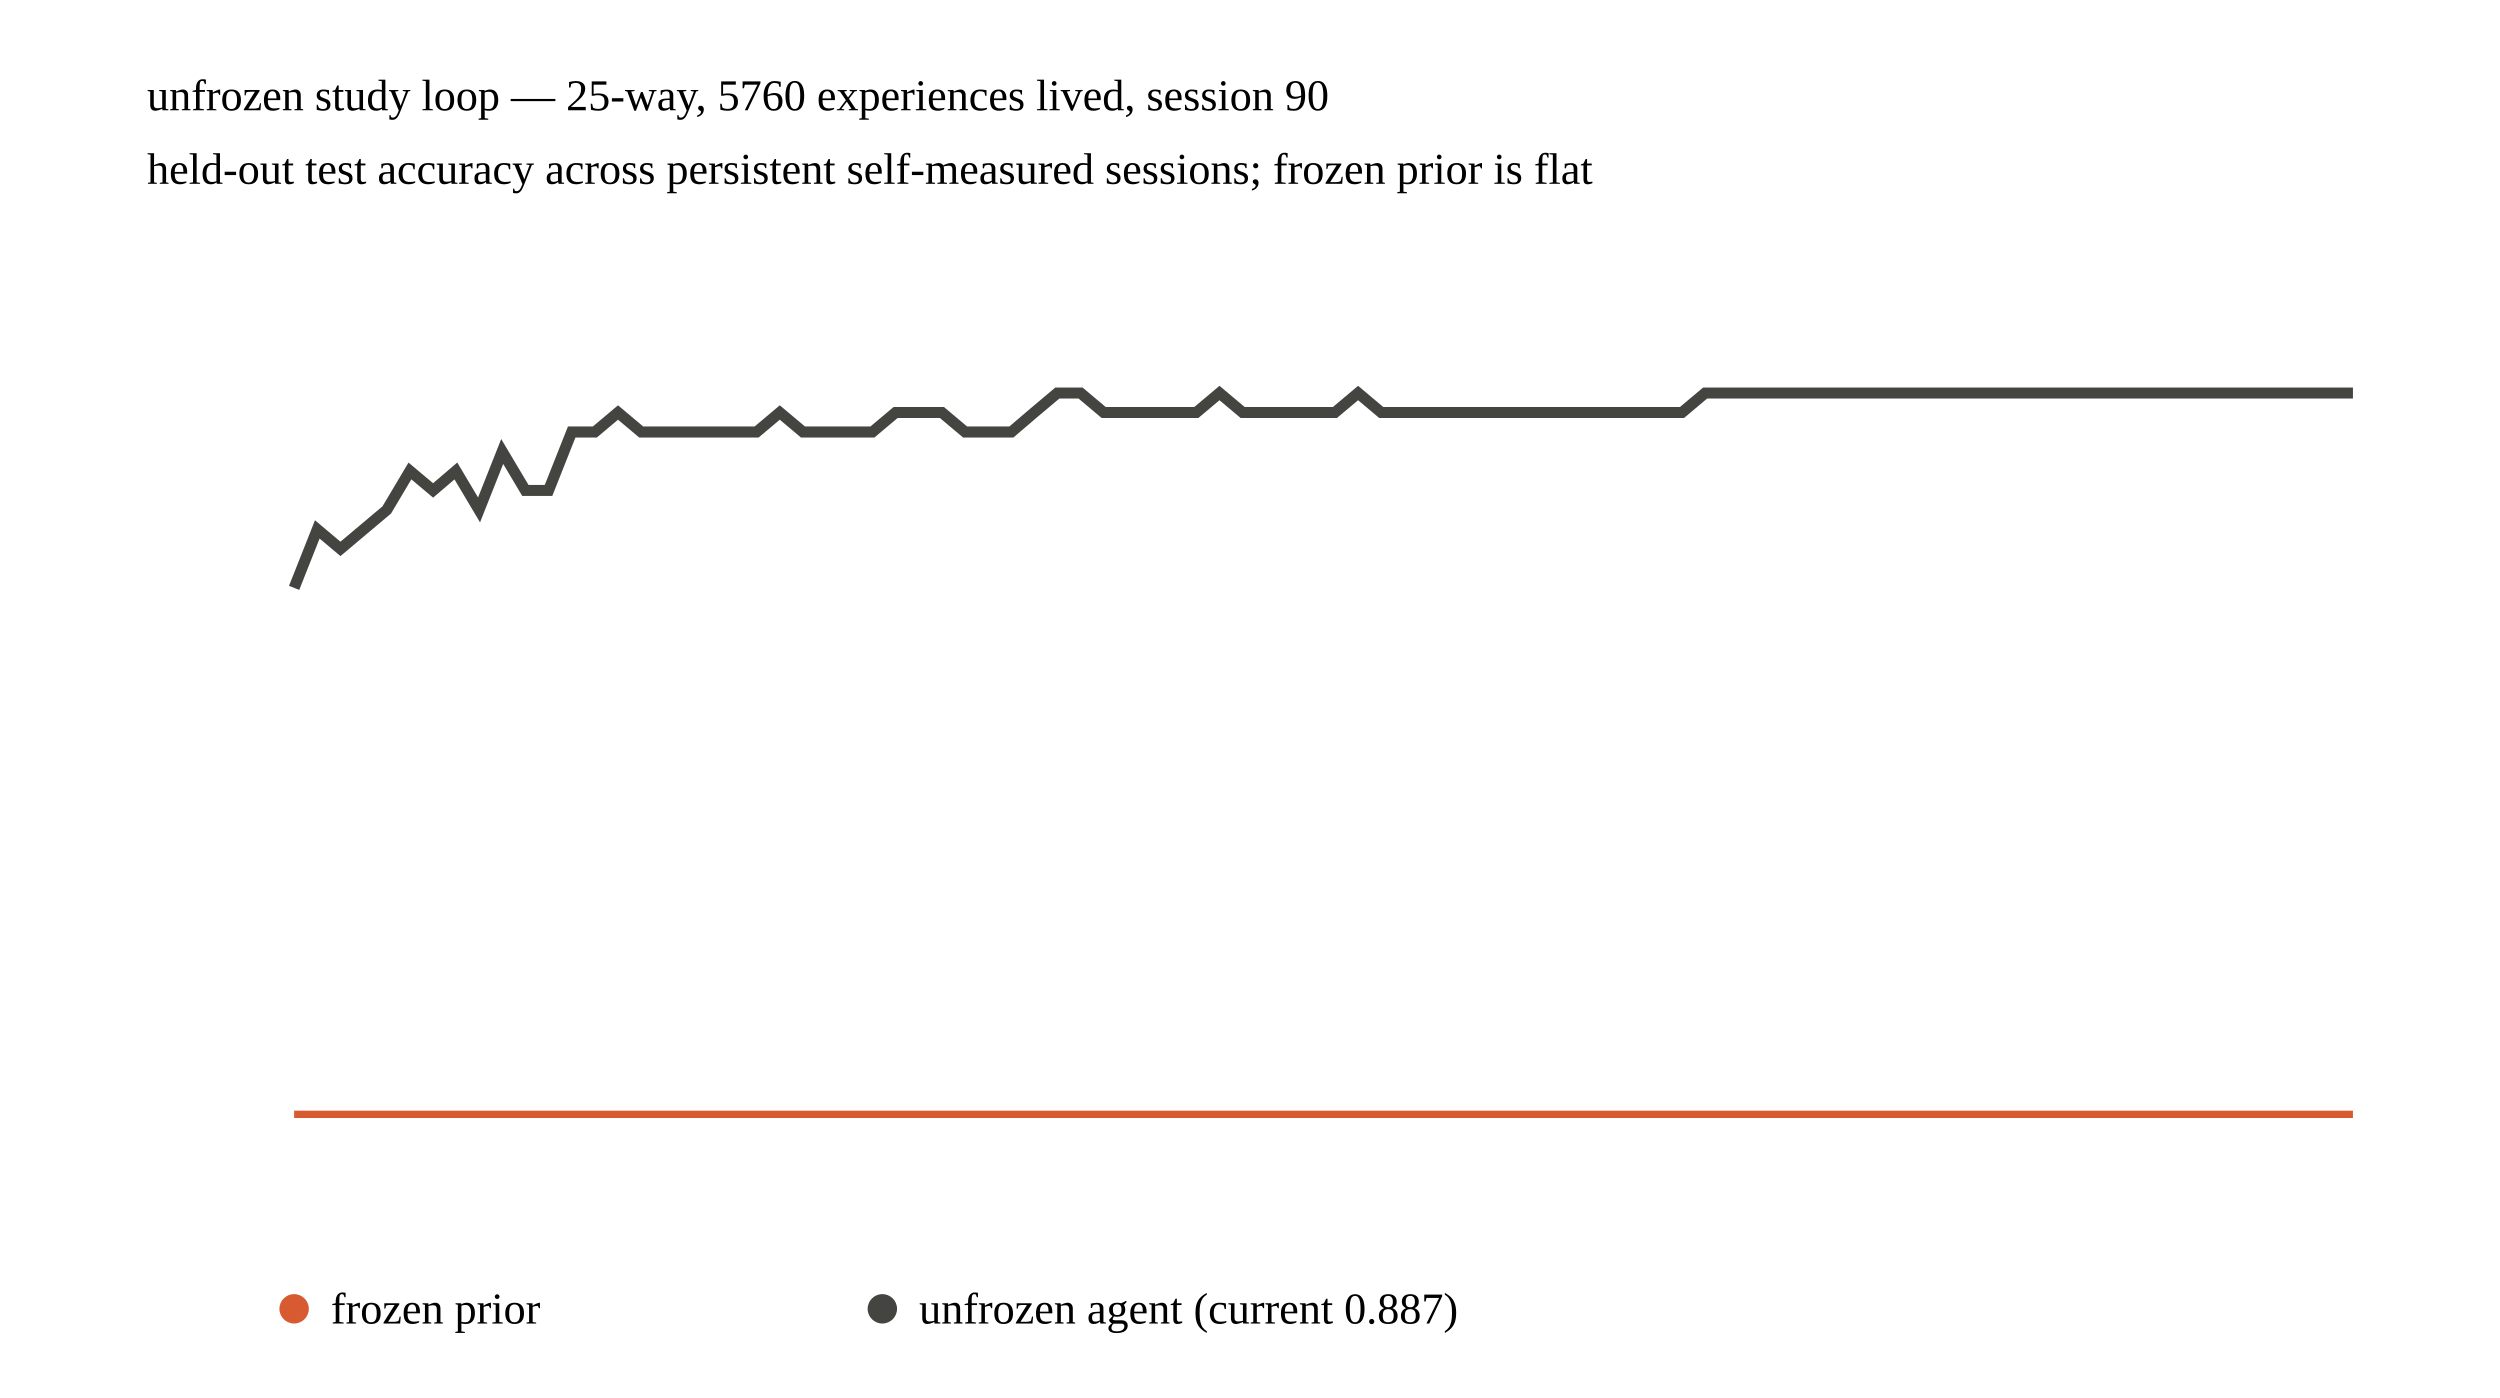
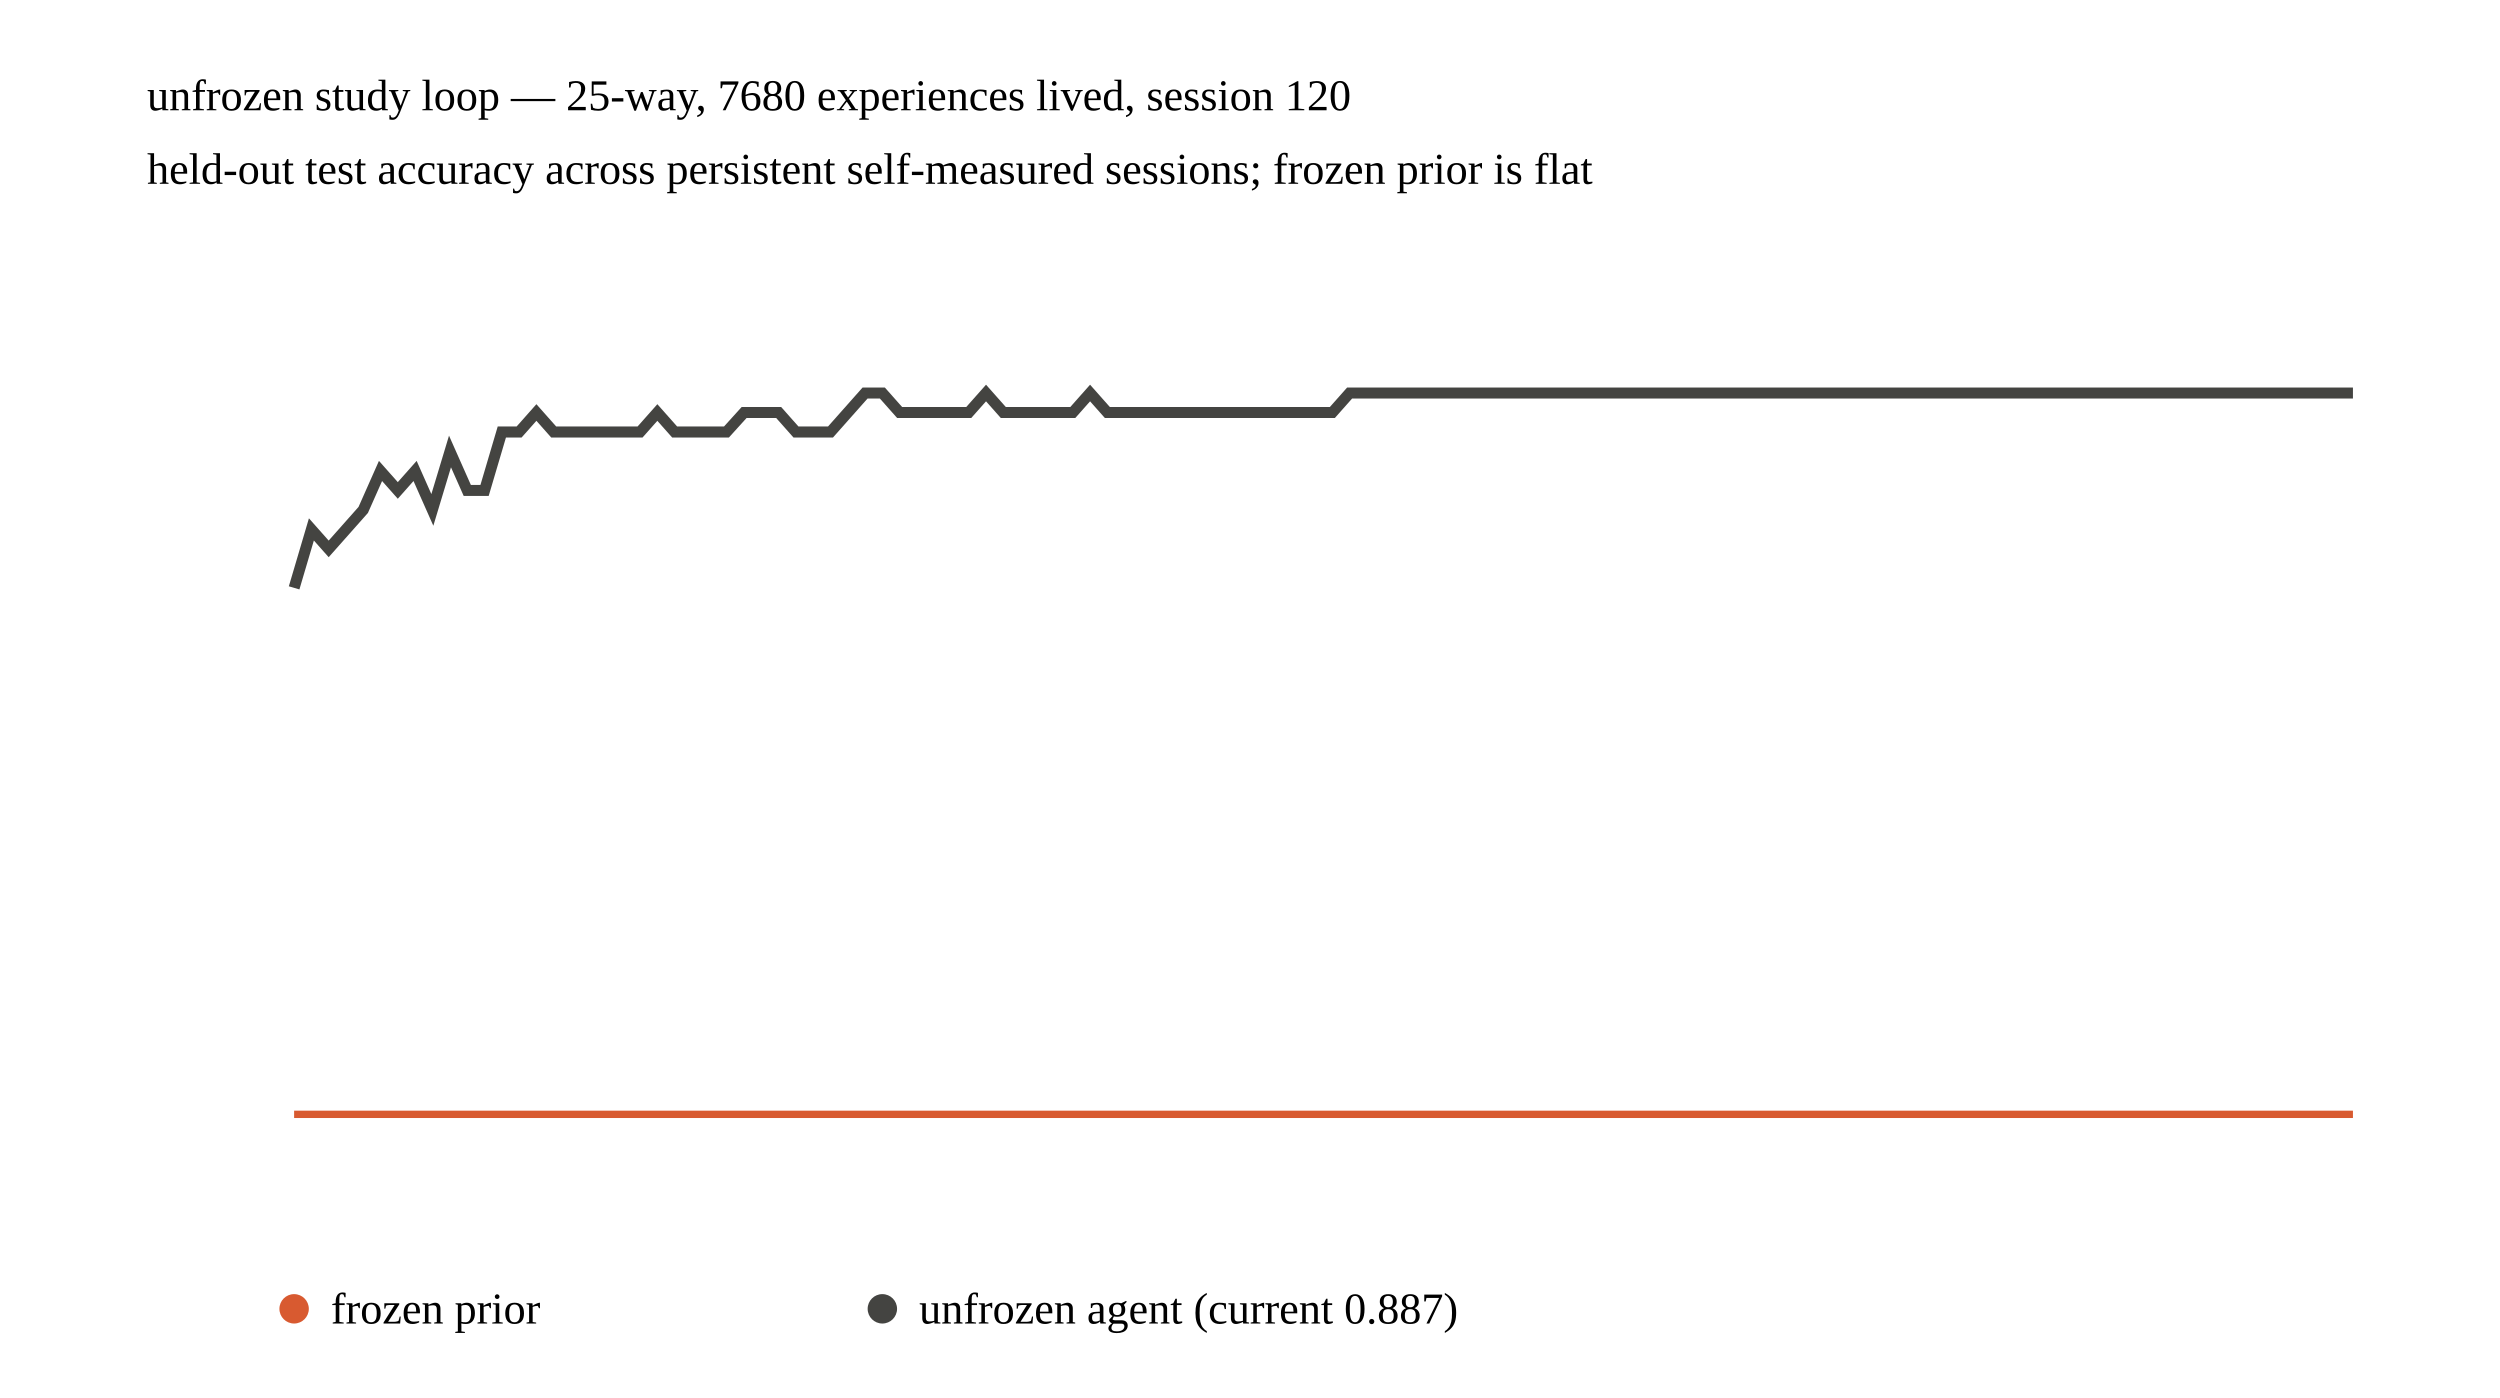
<svg xmlns="http://www.w3.org/2000/svg" width="100%" viewBox="0 0 680 380" role="img">
-   <text x="40" y="30" class="th">unfrozen study loop — 25-way, 5760 experiences lived, session 90</text>
+   <text x="40" y="30" class="th">unfrozen study loop — 25-way, 7680 experiences lived, session 120</text>
  <text x="40" y="50" class="ts">held-out test accuracy across persistent self-measured sessions; frozen prior is flat</text>
-   <polyline points="80.0,303.1 86.3,303.1 92.6,303.1 98.9,303.1 105.2,303.1 111.5,303.1 117.8,303.1 124.0,303.1 130.3,303.1 136.6,303.1 142.9,303.1 149.2,303.1 155.5,303.1 161.8,303.1 168.1,303.1 174.4,303.1 180.7,303.1 187.0,303.1 193.3,303.1 199.6,303.1 205.8,303.1 212.1,303.1 218.4,303.1 224.7,303.1 231.0,303.1 237.3,303.1 243.6,303.1 249.9,303.1 256.2,303.1 262.5,303.1 268.8,303.1 275.1,303.1 281.3,303.1 287.6,303.1 293.9,303.1 300.2,303.1 306.5,303.1 312.8,303.1 319.1,303.1 325.4,303.1 331.7,303.1 338.0,303.1 344.3,303.1 350.6,303.1 356.9,303.1 363.1,303.1 369.4,303.1 375.7,303.1 382.0,303.1 388.3,303.1 394.6,303.1 400.9,303.1 407.2,303.1 413.5,303.1 419.8,303.1 426.1,303.1 432.4,303.1 438.7,303.1 444.9,303.1 451.2,303.1 457.5,303.1 463.8,303.1 470.1,303.1 476.4,303.1 482.7,303.1 489.0,303.1 495.3,303.1 501.6,303.1 507.9,303.1 514.2,303.1 520.4,303.1 526.7,303.1 533.0,303.1 539.3,303.1 545.6,303.1 551.9,303.1 558.2,303.1 564.5,303.1 570.8,303.1 577.1,303.1 583.4,303.1 589.7,303.1 596.0,303.1 602.2,303.1 608.5,303.1 614.8,303.1 621.1,303.1 627.4,303.1 633.7,303.1 640.0,303.1" fill="none" stroke="#D85A30" stroke-width="2" />
-   <polyline points="80.0,159.9 86.3,144.0 92.6,149.3 98.9,144.0 105.2,138.7 111.5,128.1 117.8,133.4 124.0,128.1 130.3,138.7 136.6,122.8 142.9,133.4 149.2,133.4 155.5,117.5 161.8,117.5 168.1,112.2 174.4,117.5 180.7,117.5 187.0,117.5 193.3,117.5 199.6,117.5 205.8,117.5 212.1,112.2 218.4,117.5 224.7,117.5 231.0,117.5 237.3,117.5 243.6,112.2 249.9,112.2 256.2,112.2 262.5,117.5 268.8,117.5 275.1,117.5 281.3,112.2 287.6,106.9 293.9,106.9 300.2,112.2 306.5,112.2 312.8,112.2 319.1,112.2 325.4,112.2 331.7,106.9 338.0,112.2 344.3,112.2 350.6,112.2 356.9,112.2 363.1,112.2 369.4,106.9 375.7,112.2 382.0,112.2 388.3,112.2 394.6,112.2 400.9,112.2 407.2,112.2 413.5,112.2 419.8,112.2 426.1,112.2 432.4,112.2 438.7,112.2 444.9,112.2 451.2,112.2 457.5,112.2 463.8,106.9 470.1,106.9 476.4,106.9 482.7,106.9 489.0,106.9 495.3,106.9 501.6,106.9 507.9,106.9 514.2,106.9 520.4,106.9 526.7,106.9 533.0,106.9 539.3,106.9 545.6,106.9 551.9,106.9 558.2,106.9 564.5,106.9 570.8,106.9 577.1,106.9 583.4,106.9 589.7,106.9 596.0,106.9 602.2,106.9 608.5,106.9 614.8,106.9 621.1,106.9 627.4,106.9 633.7,106.9 640.0,106.9" fill="none" stroke="#444441" stroke-width="3" />
+   <polyline points="80.0,303.1 84.7,303.1 89.4,303.1 94.1,303.1 98.8,303.1 103.5,303.1 108.2,303.1 112.9,303.1 117.6,303.1 122.4,303.1 127.1,303.1 131.8,303.1 136.5,303.1 141.2,303.1 145.9,303.1 150.6,303.1 155.3,303.1 160.0,303.1 164.7,303.1 169.4,303.1 174.1,303.1 178.8,303.1 183.5,303.1 188.2,303.1 192.9,303.1 197.6,303.1 202.4,303.1 207.1,303.1 211.8,303.1 216.5,303.1 221.2,303.1 225.9,303.1 230.6,303.1 235.3,303.1 240.0,303.1 244.7,303.1 249.4,303.1 254.1,303.1 258.8,303.1 263.5,303.1 268.2,303.1 272.9,303.1 277.6,303.1 282.4,303.1 287.1,303.1 291.8,303.1 296.5,303.1 301.2,303.1 305.9,303.1 310.6,303.1 315.3,303.1 320.0,303.1 324.7,303.1 329.4,303.1 334.1,303.1 338.8,303.1 343.5,303.1 348.2,303.1 352.9,303.1 357.6,303.1 362.4,303.1 367.1,303.1 371.8,303.1 376.5,303.1 381.2,303.1 385.9,303.1 390.6,303.1 395.3,303.1 400.0,303.1 404.7,303.1 409.4,303.1 414.1,303.1 418.8,303.1 423.5,303.1 428.2,303.1 432.9,303.1 437.6,303.1 442.4,303.1 447.1,303.1 451.8,303.1 456.5,303.1 461.2,303.1 465.9,303.1 470.6,303.1 475.3,303.1 480.0,303.1 484.7,303.1 489.4,303.1 494.1,303.1 498.8,303.1 503.5,303.1 508.2,303.1 512.9,303.1 517.6,303.1 522.4,303.1 527.1,303.1 531.8,303.1 536.5,303.1 541.2,303.1 545.9,303.1 550.6,303.1 555.3,303.1 560.0,303.1 564.7,303.1 569.4,303.1 574.1,303.1 578.8,303.1 583.5,303.1 588.2,303.1 592.9,303.1 597.6,303.1 602.4,303.1 607.1,303.1 611.8,303.1 616.5,303.1 621.2,303.1 625.9,303.1 630.6,303.1 635.3,303.1 640.0,303.1" fill="none" stroke="#D85A30" stroke-width="2" />
+   <polyline points="80.0,159.9 84.7,144.0 89.4,149.3 94.1,144.0 98.8,138.7 103.5,128.1 108.2,133.4 112.9,128.1 117.6,138.7 122.4,122.8 127.1,133.4 131.8,133.4 136.5,117.5 141.2,117.5 145.9,112.2 150.6,117.5 155.3,117.5 160.0,117.5 164.7,117.5 169.4,117.5 174.1,117.5 178.8,112.2 183.5,117.5 188.2,117.5 192.9,117.5 197.6,117.5 202.4,112.2 207.1,112.2 211.8,112.2 216.5,117.5 221.2,117.5 225.9,117.5 230.6,112.2 235.3,106.9 240.0,106.9 244.7,112.2 249.4,112.2 254.1,112.2 258.8,112.2 263.5,112.2 268.2,106.9 272.9,112.2 277.6,112.2 282.4,112.2 287.1,112.2 291.8,112.2 296.5,106.9 301.2,112.2 305.9,112.2 310.6,112.2 315.3,112.2 320.0,112.2 324.7,112.2 329.4,112.2 334.1,112.2 338.8,112.2 343.5,112.2 348.2,112.2 352.9,112.2 357.6,112.2 362.4,112.2 367.1,106.9 371.8,106.9 376.5,106.9 381.2,106.9 385.9,106.9 390.6,106.9 395.3,106.9 400.0,106.9 404.7,106.9 409.4,106.9 414.1,106.9 418.8,106.9 423.5,106.9 428.2,106.9 432.9,106.9 437.6,106.9 442.4,106.9 447.1,106.9 451.8,106.9 456.5,106.9 461.2,106.9 465.9,106.9 470.6,106.9 475.3,106.9 480.0,106.9 484.7,106.9 489.4,106.9 494.1,106.9 498.8,106.9 503.5,106.9 508.2,106.9 512.9,106.9 517.6,106.9 522.4,106.9 527.1,106.9 531.8,106.9 536.5,106.9 541.2,106.9 545.9,106.9 550.6,106.9 555.3,106.9 560.0,106.9 564.7,106.9 569.4,106.9 574.1,106.9 578.8,106.9 583.5,106.9 588.2,106.9 592.9,106.9 597.6,106.9 602.4,106.9 607.1,106.9 611.8,106.9 616.5,106.9 621.2,106.9 625.9,106.9 630.6,106.9 635.3,106.9 640.0,106.9" fill="none" stroke="#444441" stroke-width="3" />
  <circle cx="80" cy="356" r="4" fill="#D85A30" />
  <text x="90" y="360" class="ts">frozen prior</text>
  <circle cx="240" cy="356" r="4" fill="#444441" />
  <text x="250" y="360" class="ts">unfrozen agent (current 0.887)</text>
</svg>
